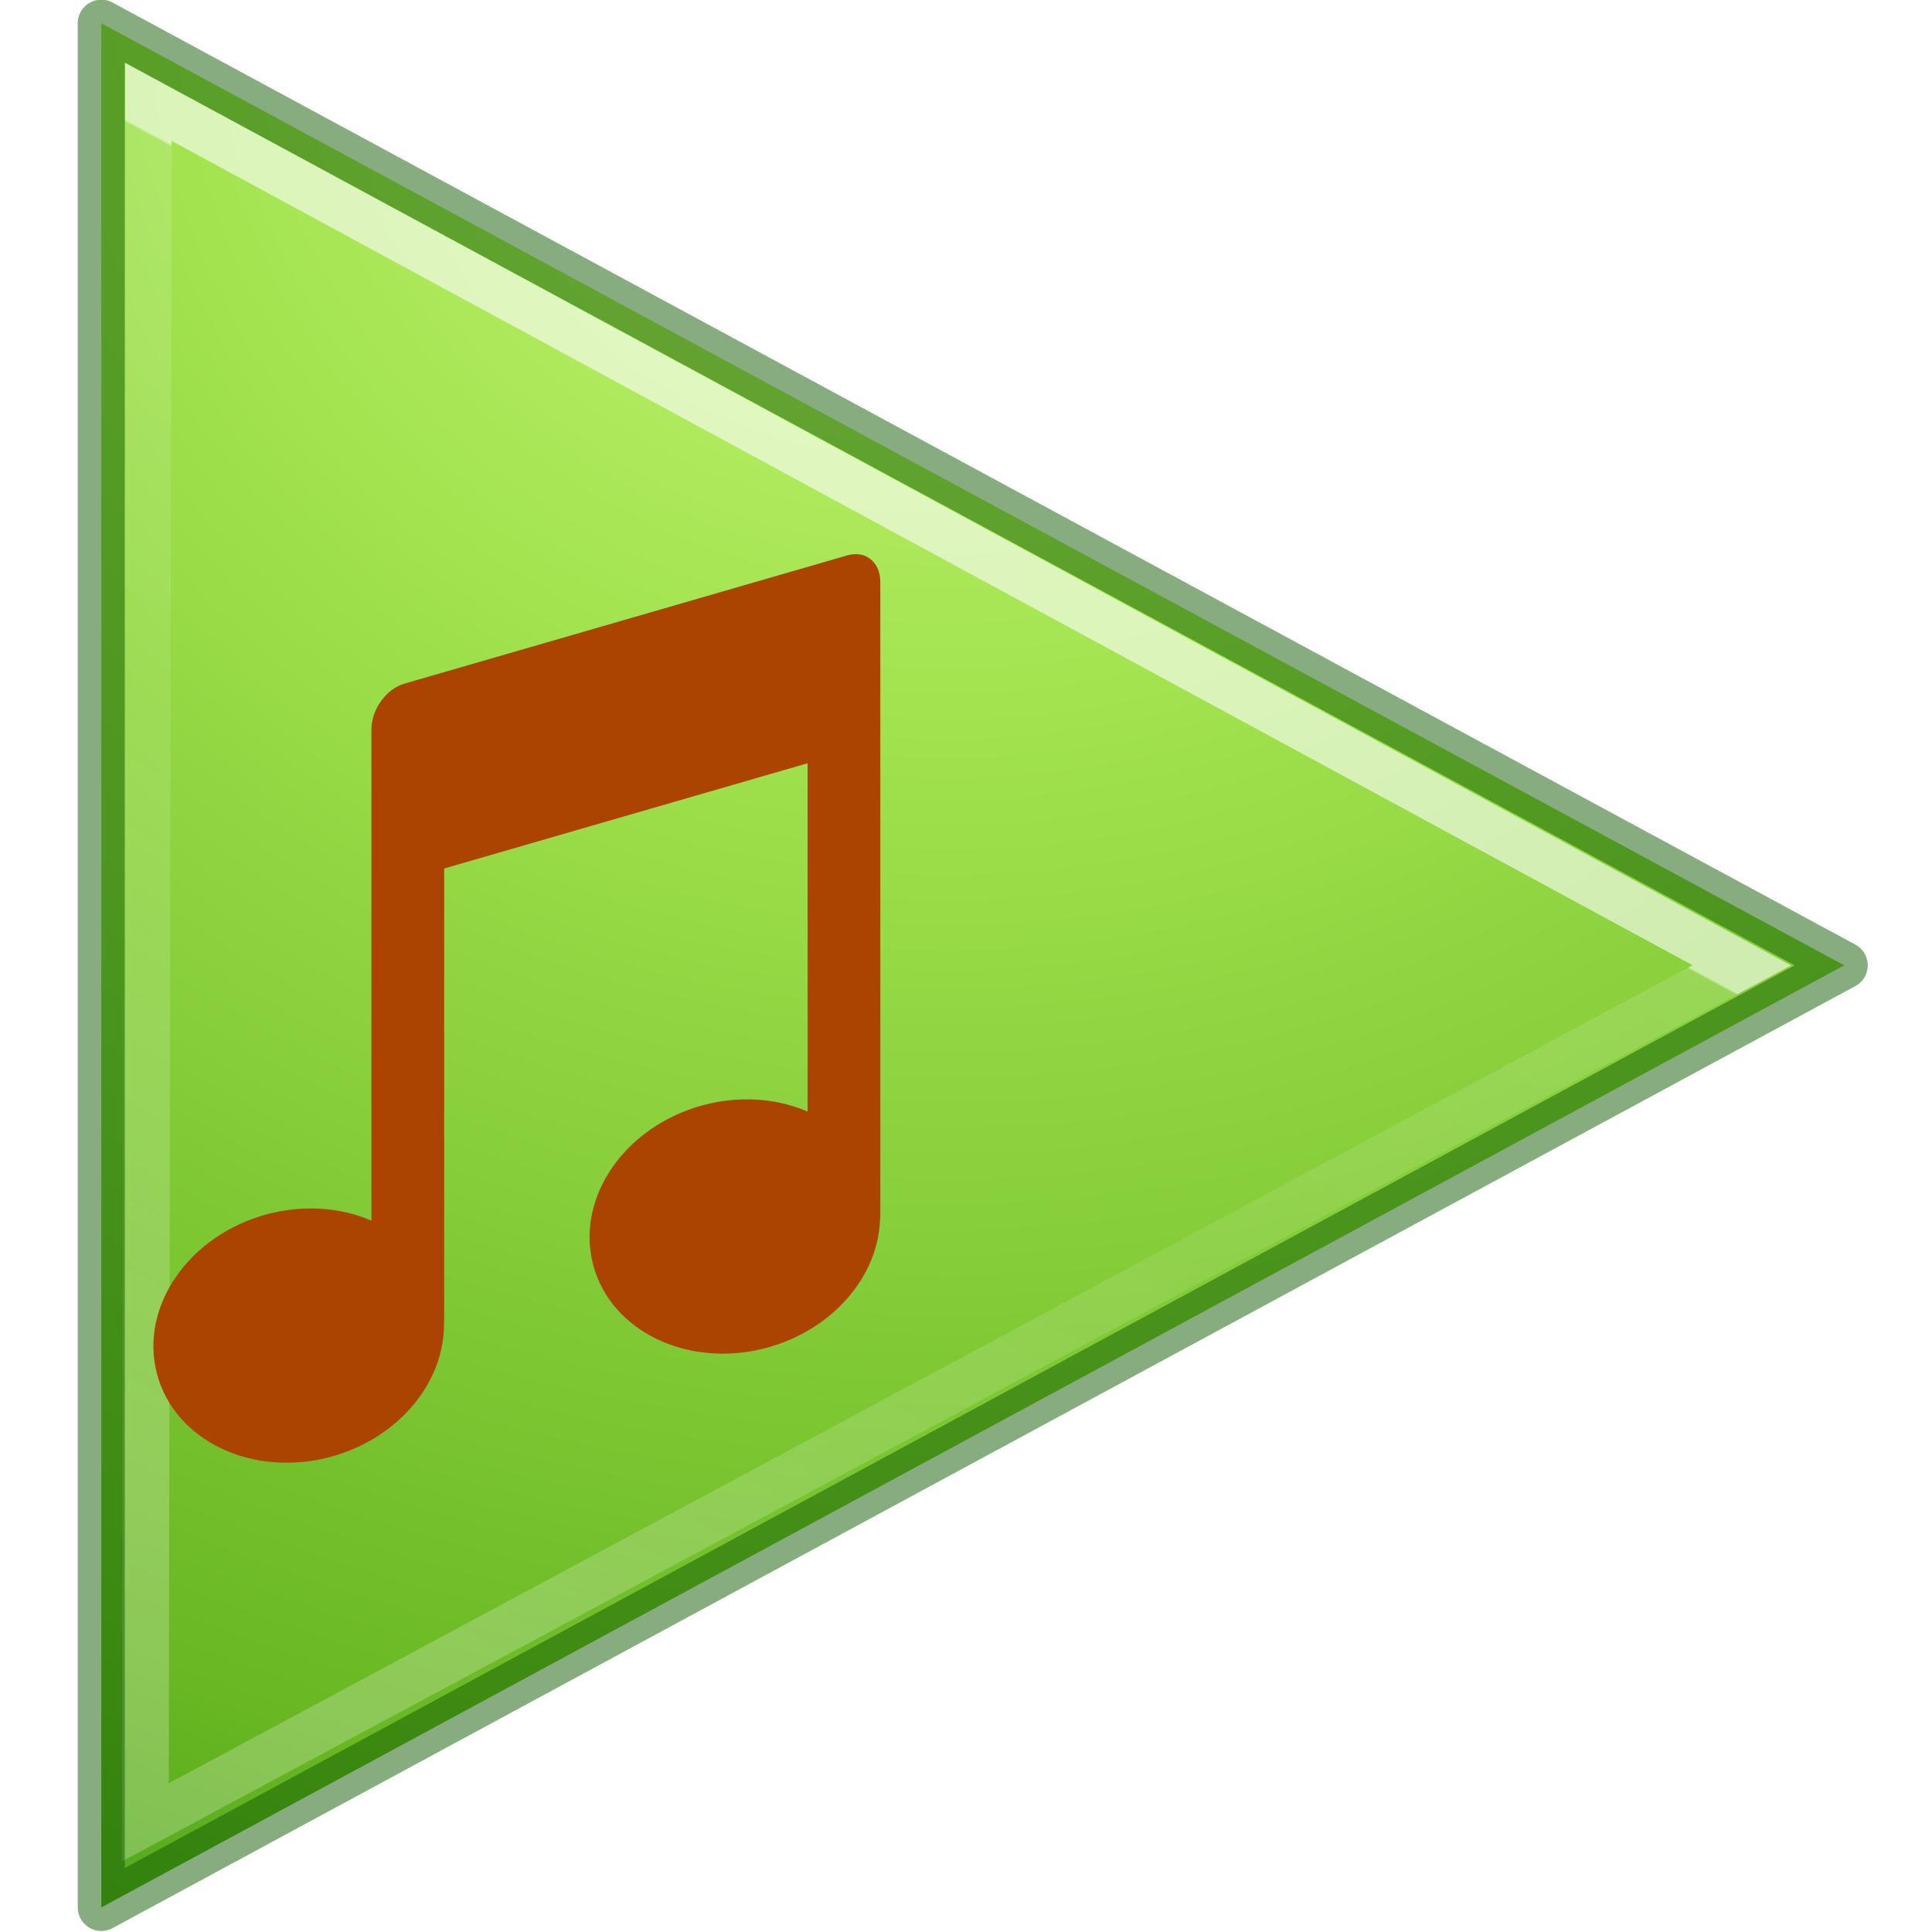
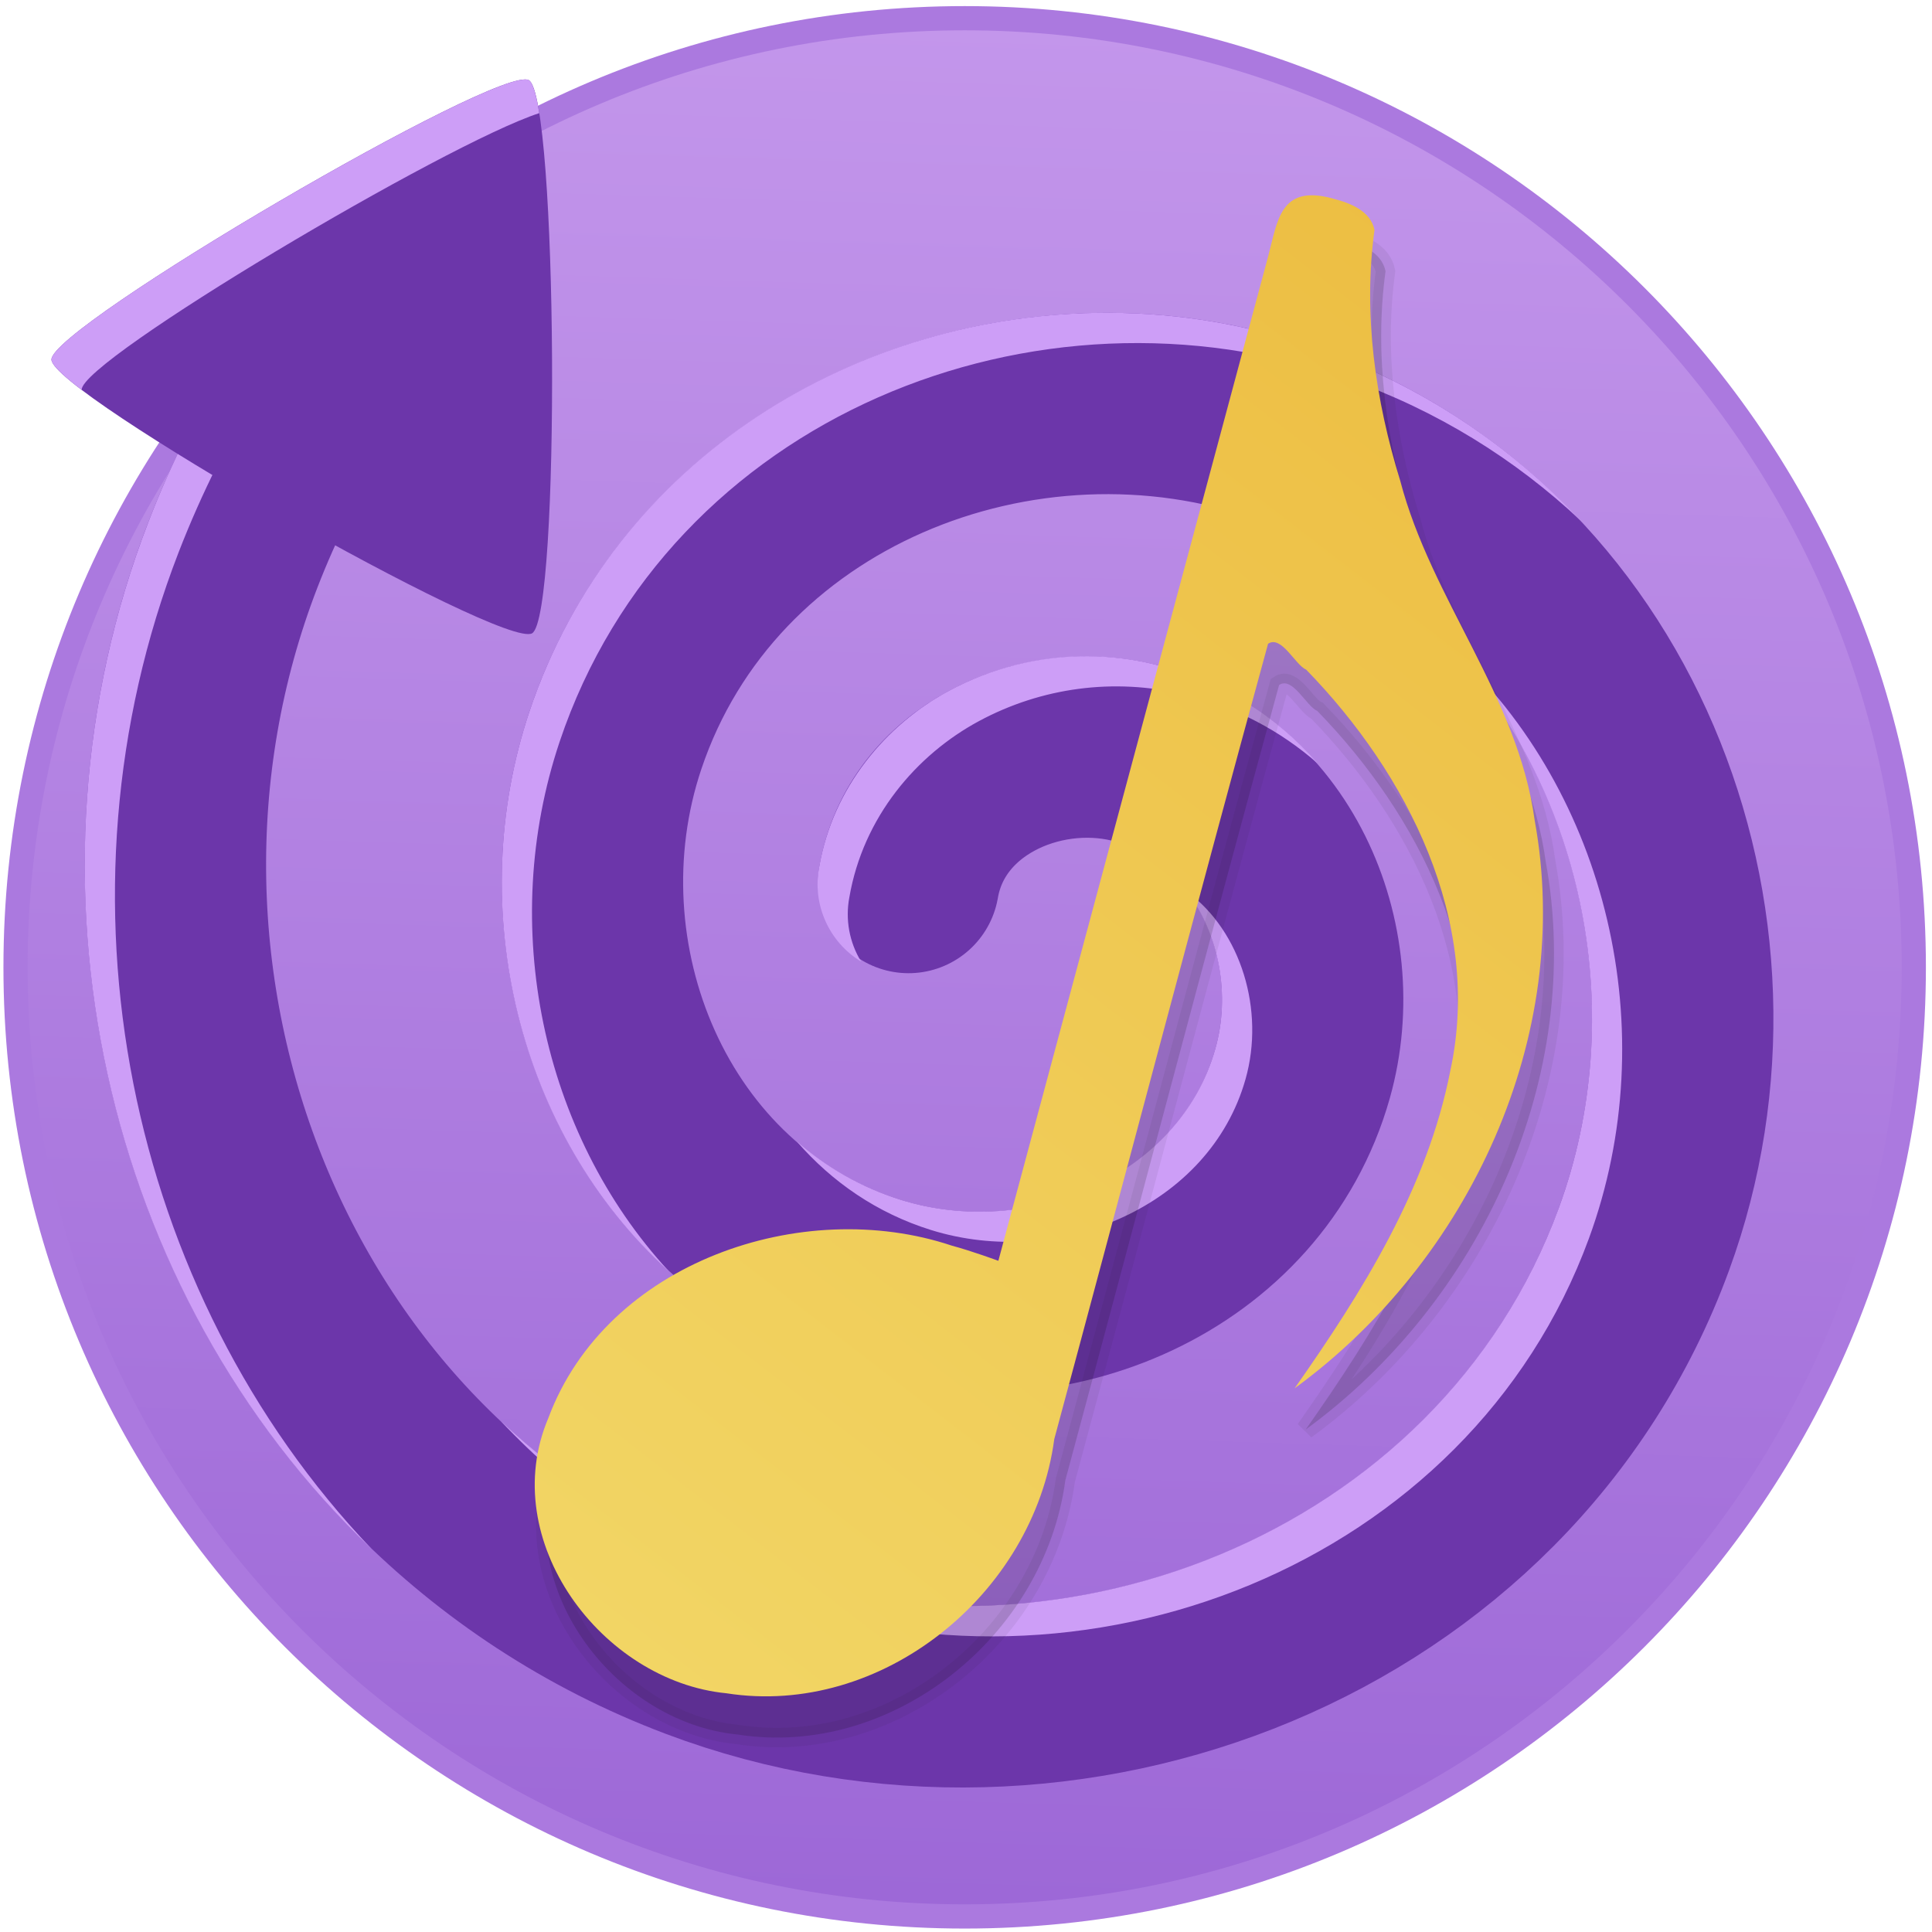
<svg xmlns="http://www.w3.org/2000/svg" xmlns:xlink="http://www.w3.org/1999/xlink" version="1.1" width="32" height="32" id="svg3326">
  <defs id="defs3328">
+     <linearGradient id="linearGradient28086">
+       <stop id="stop28082" offset="0" style="stop-color:#ecba3d;stop-opacity:1" />
+       <stop id="stop28084" offset="1" style="stop-color:#f2d666;stop-opacity:1" />
+     </linearGradient>
+     <marker orient="auto" refY="0" refX="0" id="TriangleOutS" style="overflow:visible">
+       <path id="path1114" d="M 5.77,0 -2.88,5 V -5 Z" style="fill:#000000;fill-opacity:1;fill-rule:evenodd;stroke:#000000;stroke-width:1pt;stroke-opacity:1" transform="scale(0.2)" />
+     </marker>
+     <marker orient="auto" refY="0" refX="0" id="DotM" style="overflow:visible">
+       <path id="path1030" d="m -2.5,-1 c 0,2.76 -2.24,5 -5,5 -2.76,0 -5,-2.24 -5,-5 0,-2.76 2.24,-5 5,-5 2.76,0 5,2.24 5,5 z" style="fill:#000000;fill-opacity:1;fill-rule:evenodd;stroke:#000000;stroke-width:1pt;stroke-opacity:1" transform="matrix(0.4,0,0,0.4,2.96,0.4)" />
+     </marker>
+     <marker orient="auto" refY="0" refX="0" id="DiamondL" style="overflow:visible">
+       <path id="path1045" d="M 0,-7.071 -7.071,0 0,7.071 7.071,0 Z" style="fill:#000000;fill-opacity:1;fill-rule:evenodd;stroke:#000000;stroke-width:1pt;stroke-opacity:1" transform="scale(0.8)" />
+     </marker>
+     <marker style="overflow:visible" id="marker24093" refX="0" refY="0" orient="auto">
+       <path transform="scale(-0.2)" style="fill:#85caf2;fill-opacity:1;fill-rule:evenodd;stroke:#85caf2;stroke-width:1pt;stroke-opacity:1" d="M 5.77,0 -2.88,5 V -5 Z" id="path24091" />
+     </marker>
+     <marker orient="auto" refY="0" refX="0" id="marker22425" style="overflow:visible">
+       <path id="path22423" d="M 5.77,0 -2.88,5 V -5 Z" style="fill:#01090d;fill-opacity:1;fill-rule:evenodd;stroke:#01090d;stroke-width:1pt;stroke-opacity:1" transform="scale(-0.2)" />
+     </marker>
+     <marker style="overflow:visible" id="marker9795" refX="0" refY="0" orient="auto">
+       <path transform="scale(-0.2)" style="fill:#85caf2;fill-opacity:1;fill-rule:evenodd;stroke:#85caf2;stroke-width:1pt;stroke-opacity:1" d="M 5.77,0 -2.88,5 V -5 Z" id="path9793" />
+     </marker>
+     <marker style="overflow:visible" id="marker4975" refX="0" refY="0" orient="auto">
+       <path transform="scale(-0.2)" style="fill:#85caf2;fill-opacity:1;fill-rule:evenodd;stroke:#85caf2;stroke-width:1pt;stroke-opacity:1" d="M 5.77,0 -2.88,5 V -5 Z" id="path4973" />
+     </marker>
+     <marker style="overflow:visible" id="marker4471" refX="0" refY="0" orient="auto">
+       <path transform="scale(-0.2)" style="fill:#341654;fill-opacity:1;fill-rule:evenodd;stroke:#341654;stroke-width:1pt;stroke-opacity:1" d="M 5.77,0 -2.88,5 V -5 Z" id="path4469" />
+     </marker>
+     <marker style="overflow:visible" id="marker4135" refX="0" refY="0" orient="auto">
+       <path transform="scale(-0.2)" style="fill:#85caf2;fill-opacity:1;fill-rule:evenodd;stroke:#85caf2;stroke-width:1pt;stroke-opacity:1" d="M 5.77,0 -2.88,5 V -5 Z" id="path4133" />
+     </marker>
+     <marker orient="auto" refY="0" refX="0" id="marker3467" style="overflow:visible">
+       <path id="path3465" d="M 5.77,0 -2.88,5 V -5 Z" style="fill:#341654;fill-opacity:1;fill-rule:evenodd;stroke:#341654;stroke-width:1pt;stroke-opacity:1" transform="scale(-0.2)" />
+     </marker>
+     <linearGradient id="linearGradient36194">
+       <stop id="stop36186" style="stop-color:#e2e2e2;stop-opacity:0.733" offset="0" />
+       <stop id="stop36188" style="stop-color:#dadada;stop-opacity:0.149" offset=".063" />
+       <stop id="stop36190" style="stop-color:#d9d9d9;stop-opacity:0.224" offset=".951" />
+       <stop id="stop36192" style="stop-color:#c1c1c1;stop-opacity:0.474" offset="1" />
+     </linearGradient>
+     <linearGradient id="linearGradient31686">
+       <stop id="stop31682" offset="0" style="stop-color:#c6f27b;stop-opacity:1" />
+       <stop id="stop31684" offset="1" style="stop-color:#8ec947;stop-opacity:1" />
+     </linearGradient>
+     <marker orient="auto" refY="0" refX="0" id="marker1293" style="overflow:visible">
+       <path id="path1169" d="M 5.77,0 -2.88,5 V -5 Z" style="fill:none;fill-opacity:0.439;fill-rule:evenodd;stroke:#9f9f9f;stroke-width:1pt;stroke-opacity:1" transform="scale(-0.2)" />
+     </marker>
+     <linearGradient id="linearGradient1011">
+       <stop offset="0" style="stop-color:#e2e2e2;stop-opacity:0.733" id="stop1003" />
+       <stop offset=".063" style="stop-color:#ffffff;stop-opacity:0.235" id="stop1005" />
+       <stop offset=".951" style="stop-color:#ffffff;stop-opacity:0.157" id="stop1007" />
+       <stop offset="1" style="stop-color:#c1c1c1;stop-opacity:0.393" id="stop1009" />
+     </linearGradient>
+     <linearGradient id="linearGradient966-6">
+       <stop style="stop-color:#c6f27b;stop-opacity:1" offset="0" id="stop962" />
+       <stop style="stop-color:#93d049;stop-opacity:1" offset="1" id="stop964" />
+     </linearGradient>
+     <marker style="overflow:visible" id="marker3551" refX="0" refY="0" orient="auto">
+       <path transform="matrix(0.3,0,0,0.3,-0.69,0)" d="M 8.719,4.034 -2.207,0.016 8.719,-4.002 c -1.745,2.372 -1.735,5.617 -6e-7,8.035 z" style="fill:#93d049;fill-opacity:1;fill-rule:evenodd;stroke:none;stroke-width:0.625;stroke-linejoin:round;stroke-opacity:1" id="path3549" />
+     </marker>
+     <marker orient="auto-start-reverse" refY="3" refX="5" id="ExperimentalArrow">
+       <path id="path1341" d="M 10,3 0,6 V 0 Z" style="fill:context-stroke;stroke:#93d049;stroke-opacity:1" />
+     </marker>
+     <marker orient="auto" refY="0" refX="0" id="TriangleInM" style="overflow:visible">
+       <path id="path1224" d="M 5.77,0 -2.88,5 V -5 Z" style="fill:#85caf2;fill-opacity:1;fill-rule:evenodd;stroke:#85caf2;stroke-width:1pt;stroke-opacity:1" transform="scale(-0.4)" />
+     </marker>
+     <marker orient="auto" refY="0" refX="0" id="TriangleInS" style="overflow:visible">
+       <path id="path1227" d="M 5.77,0 -2.88,5 V -5 Z" style="fill:#000000;fill-opacity:1;fill-rule:evenodd;stroke:#000000;stroke-width:1pt;stroke-opacity:1" transform="scale(-0.2)" />
+     </marker>
+     <marker orient="auto" refY="0" refX="0" id="Arrow1Sstart" style="overflow:visible">
+       <path id="path1100" d="M 0,0 5,-5 -12.5,0 5,5 Z" style="fill:#93d049;fill-opacity:1;fill-rule:evenodd;stroke:#93d049;stroke-width:1pt;stroke-opacity:1" transform="matrix(0.2,0,0,0.2,1.2,0)" />
+     </marker>
+     <marker style="overflow:visible" id="marker3234" refX="0" refY="0" orient="auto">
+       <path transform="scale(-0.4)" style="fill:#93d049;fill-opacity:1;fill-rule:evenodd;stroke:#93d049;stroke-width:1pt;stroke-opacity:1" d="M 5.77,0 -2.88,5 V -5 Z" id="path3232" />
+     </marker>
+     <linearGradient id="linearGradient2920">
+       <stop style="stop-color:#c396eb;stop-opacity:1;" offset="0" id="stop2916" />
+       <stop style="stop-color:#9d68d7;stop-opacity:1" offset="1" id="stop2918" />
+     </linearGradient>
+     <marker orient="auto" refY="0" refX="0" id="marker1974" style="overflow:visible">
+       <path id="path1972" d="M 5.77,0 -2.88,5 V -5 Z" style="fill:#93d049;fill-opacity:1;fill-rule:evenodd;stroke:#93d049;stroke-width:1pt;stroke-opacity:1" transform="scale(-0.4)" />
+     </marker>
+     <marker orient="auto" refY="0" refX="0" id="marker1562" style="overflow:visible">
+       <path id="path1560" d="M 5.77,0 -2.88,5 V -5 Z" style="fill:#93d049;fill-opacity:1;fill-rule:evenodd;stroke:#93d049;stroke-width:1pt;stroke-opacity:1" transform="scale(-0.4)" />
+     </marker>
    <linearGradient id="linearGradient3242-7-3-8-0-4-58-06">
      <stop offset="0" style="stop-color:#cdf87e;stop-opacity:1" id="stop3244-5-8-5-6-4-3-8" />
      <stop offset="0.262" style="stop-color:#a2e34f;stop-opacity:1" id="stop3246-9-5-1-5-3-0-7" />
      <stop offset="0.661" style="stop-color:#68b723;stop-opacity:1" id="stop3248-7-2-0-7-5-35-9" />
      <stop offset="1" style="stop-color:#1d7e0d;stop-opacity:1" id="stop3250-8-2-8-5-6-40-4" />
    </linearGradient>
-     <linearGradient gradientTransform="matrix(1.16354,0,0,1.147112,-13.74617,-14.43885)" gradientUnits="userSpaceOnUse" xlink:href="#linearGradient4275" id="linearGradient3038" y2="35.86" x2="17.064" y1="20.775" x1="25.354" />
+     <linearGradient gradientTransform="matrix(9.309598,0,0,9.178155,-110.4678,-115.4432)" gradientUnits="userSpaceOnUse" xlink:href="#linearGradient4275" id="linearGradient3038" y2="35.86" x2="17.064" y1="20.775" x1="25.354" />
    <linearGradient id="linearGradient4275">
      <stop id="stop4277" style="stop-color:#ffffff;stop-opacity:1" offset="0" />
      <stop id="stop4279" style="stop-color:#ffffff;stop-opacity:0.235" offset="0.002" />
      <stop id="stop4281" style="stop-color:#ffffff;stop-opacity:0.157" offset="0.392" />
      <stop id="stop4283" style="stop-color:#ffffff;stop-opacity:0.392" offset="1" />
    </linearGradient>
-     <radialGradient gradientTransform="matrix(0,1.489253,-1.616138,0,93.57976,-97.24831)" gradientUnits="userSpaceOnUse" xlink:href="#linearGradient3242-7-3-8-0-4-58-06" id="radialGradient3900-3" fy="48.19" fx="65.08" r="31" cy="48.19" cx="65.08" />
+     <radialGradient gradientTransform="matrix(0,11.91566,-12.93088,0,748.2575,-778.01)" gradientUnits="userSpaceOnUse" xlink:href="#linearGradient3242-7-3-8-0-4-58-06" id="radialGradient3900-3" fy="48.19" fx="65.08" r="31" cy="48.19" cx="65.08" />
    <linearGradient y2="609.505" x2="302.857" y1="366.648" x1="302.857" gradientTransform="matrix(0.05498057,0,0,0.01200487,-79.64357,21.93261)" gradientUnits="userSpaceOnUse" id="linearGradient3118" xlink:href="#linearGradient5048" />
    <linearGradient id="linearGradient5048">
      <stop offset="0" style="stop-color:#000000;stop-opacity:0" id="stop5050" />
      <stop offset="0.5" style="stop-color:#000000;stop-opacity:1" id="stop5056" />
      <stop offset="1" style="stop-color:#000000;stop-opacity:0" id="stop5052" />
    </linearGradient>
    <radialGradient r="117.143" fy="486.648" fx="605.714" cy="486.648" cx="605.714" gradientTransform="matrix(-0.01881546,0,0,0.01200487,-61.70656,21.93263)" gradientUnits="userSpaceOnUse" id="radialGradient3115" xlink:href="#linearGradient5060" />
    <linearGradient id="linearGradient5060">
      <stop offset="0" style="stop-color:#000000;stop-opacity:1" id="stop5062" />
      <stop offset="1" style="stop-color:#000000;stop-opacity:0" id="stop5064" />
    </linearGradient>
    <radialGradient r="117.143" fy="486.648" fx="605.714" cy="486.648" cx="605.714" gradientTransform="matrix(0.01881548,0,0,0.01200487,-57.83748,21.93263)" gradientUnits="userSpaceOnUse" id="radialGradient3112" xlink:href="#linearGradient5060" />
    <linearGradient y2="47.013" x2="25.132" y1="0.985" x1="25.132" gradientTransform="matrix(0.793311,0,0,0.7630078,-78.80495,-9.42425)" gradientUnits="userSpaceOnUse" id="linearGradient3109" xlink:href="#linearGradient3600" />
    <linearGradient id="linearGradient3600">
      <stop offset="0" style="stop-color:#f4f4f4;stop-opacity:1" id="stop3602" />
      <stop offset="1" style="stop-color:#dbdbdb;stop-opacity:1" id="stop3604" />
    </linearGradient>
    <linearGradient y2="42.111" x2="24" y1="5.94" x1="24" gradientTransform="matrix(0.7283595,0,0,0.927003,-77.24611,-12.1896)" gradientUnits="userSpaceOnUse" id="linearGradient3106" xlink:href="#linearGradient3403" />
    <linearGradient id="linearGradient3403">
      <stop id="stop3405" style="stop-color:#ffffff;stop-opacity:1" offset="0" />
      <stop id="stop3407" style="stop-color:#ffffff;stop-opacity:0.235" offset="0" />
      <stop id="stop3409" style="stop-color:#ffffff;stop-opacity:0.157" offset="1" />
      <stop id="stop3411" style="stop-color:#ffffff;stop-opacity:0.392" offset="1" />
    </linearGradient>
    <linearGradient y2="2.906" x2="-51.786" y1="50.786" x1="-51.786" gradientTransform="matrix(0.6594387,0,0,0.7306668,-30.84788,-10.7475)" gradientUnits="userSpaceOnUse" id="linearGradient3170" xlink:href="#linearGradient3104-6" />
    <linearGradient id="linearGradient3104-6">
      <stop id="stop3106-3" style="stop-color:#000000;stop-opacity:0.318" offset="0" />
      <stop id="stop3108-9" style="stop-color:#000000;stop-opacity:0.24" offset="1" />
    </linearGradient>
    <linearGradient y2="75.924" x2="23.505" y1="21.422" x1="38.172" gradientTransform="matrix(0.5732751,-0.1554239,0.1542805,0.5825869,-12.73835,1.878769)" gradientUnits="userSpaceOnUse" id="linearGradient4321" xlink:href="#linearGradient4417" />
    <linearGradient id="linearGradient4417">
      <stop style="stop-color:#ffa154;stop-opacity:1" offset="0" id="stop4419" />
      <stop style="stop-color:#cc3b02;stop-opacity:1" offset="1" id="stop4421" />
    </linearGradient>
+     <linearGradient id="linearGradient4170">
+       <stop id="stop869" offset="0" style="stop-color:#93d049;stop-opacity:1" />
+       <stop id="stop871" offset="1" style="stop-color:#378a04;stop-opacity:1" />
+     </linearGradient>
+     <linearGradient xlink:href="#linearGradient3924-2-2-5-8" gradientUnits="userSpaceOnUse" gradientTransform="matrix(5.955903,0,0,5.971914,-14.94191,-14.98377)" y2="43" y1="5" x2="24" x1="24" id="linearGradient3180" />
+     <linearGradient id="linearGradient3924-2-2-5-8">
+       <stop id="stop875" style="stop-color:#ffffff;stop-opacity:1" offset="0" />
+       <stop id="stop877" style="stop-color:#ffffff;stop-opacity:0.235" offset=".063" />
+       <stop id="stop879" style="stop-color:#ffffff;stop-opacity:0.157" offset=".951" />
+       <stop id="stop881" style="stop-color:#ffffff;stop-opacity:0.392" offset="1" />
+     </linearGradient>
+     <radialGradient xlink:href="#linearGradient3688-166-749-4-0-3-8" gradientUnits="userSpaceOnUse" gradientTransform="matrix(2.003784,0,0,1.4,27.98813,-17.4)" fy="43.5" fx="4.993" r="2.5" cy="43.5" cx="4.993" id="radialGradient3337-2-2" />
+     <linearGradient id="linearGradient3688-166-749-4-0-3-8">
+       <stop id="stop885" style="stop-color:#181818;stop-opacity:1" offset="0" />
+       <stop id="stop887" style="stop-color:#181818;stop-opacity:0" offset="1" />
+     </linearGradient>
+     <radialGradient xlink:href="#linearGradient3688-166-749-4-0-3-8" gradientUnits="userSpaceOnUse" gradientTransform="matrix(2.003784,0,0,1.4,-20.01187,-104.4)" fy="43.5" fx="4.993" r="2.5" cy="43.5" cx="4.993" id="radialGradient3339-1-4" />
+     <linearGradient id="linearGradient3702-501-757-8-4-1-1">
+       <stop id="stop896" style="stop-color:#181818;stop-opacity:0" offset="0" />
+       <stop id="stop898" style="stop-color:#181818;stop-opacity:1" offset=".5" />
+       <stop id="stop900" style="stop-color:#181818;stop-opacity:0" offset="1" />
+     </linearGradient>
+     <linearGradient xlink:href="#linearGradient3702-501-757-8-4-1-1" gradientUnits="userSpaceOnUse" y2="39.999" y1="47.028" x2="25.058" x1="25.058" id="linearGradient4159" />
+     <linearGradient xlink:href="#linearGradient4170" gradientUnits="userSpaceOnUse" y2="59" y1="5" x2="32" x1="32" id="linearGradient4166" gradientTransform="matrix(4.157895,0,0,4.157895,-5.052852,-4.710531)" />
+     <radialGradient xlink:href="#linearGradient3688-166-749-4-0-3-8" gradientUnits="userSpaceOnUse" gradientTransform="matrix(2.003784,0,0,1.4,27.98813,-17.4)" fy="43.5" fx="4.993" r="2.5" cy="43.5" cx="4.993" id="radialGradient3337-2-2-5" />
+     <radialGradient xlink:href="#linearGradient3688-166-749-4-0-3-8" gradientUnits="userSpaceOnUse" gradientTransform="matrix(2.003784,0,0,1.4,-20.01187,-104.4)" fy="43.5" fx="4.993" r="2.5" cy="43.5" cx="4.993" id="radialGradient3339-1-4-9" />
+     <linearGradient xlink:href="#linearGradient2920" id="linearGradient2950" gradientUnits="userSpaceOnUse" x1="61.558" y1="194.856" x2="176.621" y2="55.669" />
+     <mask maskUnits="userSpaceOnUse" id="mask2946">
+       <path style="color:#000000;clip-rule:nonzero;display:inline;overflow:visible;visibility:visible;opacity:1;isolation:auto;mix-blend-mode:normal;color-interpolation:sRGB;color-interpolation-filters:linearRGB;solid-color:#000000;solid-opacity:1;fill:url(#linearGradient2950);fill-opacity:1;fill-rule:nonzero;stroke:none;stroke-width:5.792;stroke-linecap:butt;stroke-linejoin:miter;stroke-miterlimit:4;stroke-dasharray:none;stroke-dashoffset:0;stroke-opacity:1;marker:none;color-rendering:auto;image-rendering:auto;shape-rendering:auto;text-rendering:auto;enable-background:accumulate" d="m 170.807,54.608 c -0.63,-0.11 -1.318,-0.062 -2.048,0.147 L 98.19,75.186 c -2.917,0.845 -5.26,4.111 -5.26,7.319 v 78.262 c -5.045,-2.18 -11.007,-2.539 -16.698,-1.007 -12.481,3.384 -20.307,14.78 -17.478,25.454 2.831,10.665 15.231,16.569 27.705,13.191 10.277,-2.799 17.678,-11.176 18.01,-20.386 l 0.045,-1.584 v -71.791 l 57.922,-16.766 v 55.512 c -5.045,-2.18 -11.007,-2.539 -16.698,-1.007 -12.481,3.384 -20.307,14.78 -17.478,25.454 2.831,10.665 15.231,16.569 27.705,13.191 10.277,-2.799 17.678,-11.176 18.01,-20.386 l 0.045,-0.611 V 59.02 c 0,-2.407 -1.322,-4.083 -3.213,-4.412 z" id="path2948" />
+     </mask>
+     <linearGradient xlink:href="#linearGradient2920" id="linearGradient947" gradientUnits="userSpaceOnUse" gradientTransform="matrix(0.8843085,0,0,0.8843085,266.5639,17.63047)" x1="61.558" y1="194.856" x2="176.621" y2="55.669" />
+     <linearGradient xlink:href="#linearGradient966-6" id="linearGradient1021" gradientUnits="userSpaceOnUse" x1="128.265" y1="22.77" x2="133.458" y2="228.819" />
+     <mask maskUnits="userSpaceOnUse" id="mask1017">
+       <circle r="103.019" cy="127.095" cx="128" id="circle1019" style="opacity:1;fill:url(#linearGradient1021);fill-opacity:1;fill-rule:evenodd;stroke:none;stroke-width:0;stroke-linecap:round;stroke-linejoin:round;stroke-miterlimit:4;stroke-dasharray:none;stroke-dashoffset:0;stroke-opacity:0.522;paint-order:markers fill stroke" />
+     </mask>
+     <linearGradient xlink:href="#linearGradient2920" id="linearGradient1795" gradientUnits="userSpaceOnUse" gradientTransform="matrix(0.1506475,0,0,0.1506475,-3.304747,220.8754)" x1="129.086" y1="23.176" x2="122.622" y2="229.876" />
+     <linearGradient xlink:href="#linearGradient36194" id="linearGradient1797" gradientUnits="userSpaceOnUse" x1="130.705" y1="25.857" x2="128.954" y2="229.079" />
+     <linearGradient xlink:href="#linearGradient31686" id="linearGradient1799" gradientUnits="userSpaceOnUse" gradientTransform="matrix(0.9187645,0,0,0.9187645,14.97629,11.25205)" x1="173.65" y1="57.028" x2="68.535" y2="197.263" />
+     <radialGradient xlink:href="#linearGradient3688-166-749-4-0-3-8" id="radialGradient3946" gradientUnits="userSpaceOnUse" gradientTransform="matrix(1.974098,0,0,1.4,26.45127,-17.40253)" cx="4.993" cy="43.5" fx="4.993" fy="43.5" r="2.5" />
+     <radialGradient xlink:href="#linearGradient3688-166-749-4-0-3-8" id="radialGradient3948" gradientUnits="userSpaceOnUse" gradientTransform="matrix(1.974098,0,0,1.4,-21.54873,-104.3975)" cx="4.993" cy="43.5" fx="4.993" fy="43.5" r="2.5" />
+     <linearGradient xlink:href="#linearGradient3702-501-757-8-4-1-1" id="linearGradient3950" gradientUnits="userSpaceOnUse" x1="25.058" y1="47.028" x2="25.058" y2="39.999" gradientTransform="matrix(0.8796297,0,0,1,2.888892,-0.00253193)" />
+     <radialGradient xlink:href="#linearGradient5060" id="radialGradient3976" gradientUnits="userSpaceOnUse" gradientTransform="matrix(1.414902,0,0,0.1697883,406.0032,133.7437)" cx="-4.029" cy="93.468" fx="-4.029" fy="93.468" r="35.338" />
+     <linearGradient xlink:href="#linearGradient3924" id="linearGradient3965" gradientUnits="userSpaceOnUse" gradientTransform="matrix(2.72973,0,0,2.72973,321.7894,17.09874)" x1="24" y1="6.04" x2="24" y2="48.535" />
+     <linearGradient id="linearGradient3924">
+       <stop id="stop3926" style="stop-color:#ffffff;stop-opacity:1" offset="0" />
+       <stop id="stop3928" style="stop-color:#ffffff;stop-opacity:0.235" offset="0.063" />
+       <stop id="stop3930" style="stop-color:#ffffff;stop-opacity:0.157" offset="0.951" />
+       <stop id="stop3932" style="stop-color:#ffffff;stop-opacity:0.392" offset="1" />
+     </linearGradient>
+     <linearGradient xlink:href="#linearGradient899" id="linearGradient910" gradientUnits="userSpaceOnUse" gradientTransform="translate(198.8255,27.08522)" x1="201.477" y1="6.027" x2="201.477" y2="123.027" />
+     <linearGradient id="linearGradient899">
+       <stop offset="0" style="stop-color:#f282f1;stop-opacity:1" id="stop895" />
+       <stop offset="1" style="stop-color:#a56de2;stop-opacity:1" id="stop897" />
+     </linearGradient>
+     <linearGradient gradientTransform="translate(329.3029,31.61223)" xlink:href="#linearGradient902" id="linearGradient904" x1="32" y1="1" x2="32" y2="119" gradientUnits="userSpaceOnUse" />
+     <linearGradient id="linearGradient902">
+       <stop style="stop-color:#770087;stop-opacity:1;" offset="0" id="stop898-6" />
+       <stop style="stop-color:#452981;stop-opacity:1" offset="1" id="stop900-4" />
+     </linearGradient>
+     <linearGradient x1="183.867" y1="33.44" x2="158.697" y2="41.644" id="linearGradient5228-5" xlink:href="#linearGradient966-6" gradientUnits="userSpaceOnUse" gradientTransform="matrix(4.526353,-1.212833,1.220391,4.554562,-640.6238,175.2583)" />
+     <linearGradient id="linearGradient5803">
+       <stop id="stop5805" style="stop-color:#ffffff;stop-opacity:1" offset="0" />
+       <stop id="stop5807" style="stop-color:#fafafa;stop-opacity:1" offset="1" />
+     </linearGradient>
+     <linearGradient xlink:href="#linearGradient28086" id="linearGradient28076" x1="164.481" y1="-13.057" x2="129.301" y2="247" gradientUnits="userSpaceOnUse" gradientTransform="matrix(0.108351,0.06255647,-0.06255647,0.108351,11.37522,217.8611)" />
  </defs>
-   <path style="color:#000000;clip-rule:nonzero;display:inline;overflow:visible;visibility:visible;opacity:1;isolation:auto;mix-blend-mode:normal;color-interpolation:sRGB;color-interpolation-filters:linearRGB;solid-color:#000000;solid-opacity:1;fill:url(#radialGradient3900-3);fill-opacity:1;fill-rule:nonzero;stroke:none;stroke-width:0.769;stroke-linecap:butt;stroke-linejoin:miter;stroke-miterlimit:4;stroke-dasharray:none;stroke-dashoffset:0;stroke-opacity:1;marker:none;color-rendering:auto;image-rendering:auto;shape-rendering:auto;text-rendering:auto;enable-background:accumulate" id="path3375" d="M 1.678,31.593 V 0.385 L 30.546,15.989 Z" />
-   <path style="color:#000000;clip-rule:nonzero;display:inline;overflow:visible;visibility:visible;opacity:0.6;isolation:auto;mix-blend-mode:normal;color-interpolation:sRGB;color-interpolation-filters:linearRGB;solid-color:#000000;solid-opacity:1;fill:none;fill-opacity:1;fill-rule:nonzero;stroke:url(#linearGradient3038);stroke-width:0.774;stroke-linecap:butt;stroke-linejoin:miter;stroke-miterlimit:4;stroke-dasharray:none;stroke-dashoffset:0;stroke-opacity:1;marker:none;color-rendering:auto;image-rendering:auto;shape-rendering:auto;text-rendering:auto;enable-background:accumulate" id="path2294" d="M 2.407,30.184 2.456,1.684 28.85,15.989 Z" />
-   <path style="color:#000000;clip-rule:nonzero;display:inline;overflow:visible;visibility:visible;opacity:0.5;isolation:auto;mix-blend-mode:normal;color-interpolation:sRGB;color-interpolation-filters:linearRGB;solid-color:#000000;solid-opacity:1;fill:none;fill-opacity:1;fill-rule:nonzero;stroke:#0f5a00;stroke-width:0.78;stroke-linecap:round;stroke-linejoin:round;stroke-miterlimit:4;stroke-dasharray:none;stroke-dashoffset:0;stroke-opacity:1;marker:none;color-rendering:auto;image-rendering:auto;shape-rendering:auto;text-rendering:auto;enable-background:accumulate" id="path3375-9" d="M 1.678,31.593 V 0.385 L 30.546,15.989 Z" />
-   <path id="path4201" d="m 14.246,9.184 c -0.066,-0.011 -0.137,-0.007 -0.213,0.015 L 6.699,11.323 c -0.303,0.088 -0.547,0.427 -0.547,0.761 v 8.134 c -0.524,-0.227 -1.144,-0.264 -1.735,-0.105 -1.297,0.352 -2.11,1.536 -1.816,2.645 0.294,1.108 1.583,1.722 2.879,1.371 1.068,-0.291 1.837,-1.161 1.872,-2.119 l 0.005,-0.165 V 14.385 L 13.376,12.642 v 5.769 c -0.524,-0.227 -1.144,-0.264 -1.735,-0.105 -1.297,0.352 -2.11,1.536 -1.816,2.645 0.294,1.108 1.583,1.722 2.879,1.371 1.068,-0.291 1.837,-1.161 1.872,-2.119 l 0.005,-0.063 V 9.643 c 0,-0.25 -0.137,-0.424 -0.334,-0.459 z" style="color:#000000;clip-rule:nonzero;display:inline;overflow:visible;visibility:visible;opacity:1;isolation:auto;mix-blend-mode:normal;color-interpolation:sRGB;color-interpolation-filters:linearRGB;solid-color:#000000;solid-opacity:1;fill:#aa4400;fill-opacity:1;fill-rule:nonzero;stroke:none;stroke-width:0.602;stroke-linecap:butt;stroke-linejoin:miter;stroke-miterlimit:4;stroke-dasharray:none;stroke-dashoffset:0;stroke-opacity:1;marker:none;color-rendering:auto;image-rendering:auto;shape-rendering:auto;text-rendering:auto;enable-background:accumulate" />
+   <g id="layer1" style="display:none" transform="translate(0,-224)">
+     <rect style="opacity:1;fill:#000000;fill-opacity:1;fill-rule:evenodd;stroke:none;stroke-width:0.25;stroke-linecap:round;stroke-linejoin:round;stroke-miterlimit:4;stroke-dasharray:none;stroke-opacity:1;paint-order:markers fill stroke" id="rect866" width="32" height="32" x="0" y="-256" transform="scale(1,-1)" />
+   </g>
+   <g id="layer2" style="display:none" transform="translate(0,-224)">
+     <g transform="matrix(6.565109,0,0,2.969925,-29.5626,111.4135)" style="opacity:0.6" id="g1015">
+       <rect width="5" height="7" x="38" y="40" style="fill:url(#radialGradient3337-2-2-5);fill-opacity:1;stroke:none" id="rect1009" />
+       <rect width="5" height="7" x="-10" y="-47" transform="scale(-1)" style="fill:url(#radialGradient3339-1-4-9);fill-opacity:1;stroke:none" id="rect1011" />
+       <rect width="28" height="7" x="10" y="40" style="fill:url(#linearGradient4159);fill-opacity:1;stroke:none" id="rect1013" />
+     </g>
+     <rect width="228.684" height="228.684" x="13.658" y="14" rx="12.474" ry="12.474" style="color:#000000;display:inline;overflow:visible;visibility:visible;opacity:1;fill:url(#linearGradient4166);fill-opacity:1;fill-rule:nonzero;stroke:none;stroke-width:4.158;marker:none;enable-background:accumulate" id="rect1017" />
+     <rect width="220.368" height="220.959" x="17.816" y="17.867" rx="8.316" ry="8.316" style="opacity:0.3;fill:none;stroke:url(#linearGradient3180);stroke-width:4.158;stroke-linecap:round;stroke-linejoin:round;stroke-miterlimit:4;stroke-dasharray:none;stroke-dashoffset:0;stroke-opacity:1" id="rect1021" />
+     <rect width="228.684" height="228.684" x="13.658" y="14" rx="12.474" ry="12.474" style="color:#000000;display:inline;overflow:visible;visibility:visible;opacity:0.7;fill:none;stroke:#000000;stroke-width:4.158;stroke-linecap:round;stroke-linejoin:round;stroke-miterlimit:4;stroke-dasharray:none;stroke-dashoffset:0;stroke-opacity:1;marker:none;enable-background:accumulate" id="rect1023" />
+   </g>
+   <g id="layer4" style="display:inline" transform="translate(0,-224)">
+     <circle r="15.52" cy="240.022" cx="15.978" id="circle1773" style="opacity:1;fill:none;fill-opacity:1;fill-rule:evenodd;stroke:#7e30ce;stroke-width:0.802;stroke-linecap:round;stroke-linejoin:round;stroke-miterlimit:4;stroke-dasharray:none;stroke-dashoffset:0;stroke-opacity:0.647;paint-order:markers fill stroke" />
+     <circle style="opacity:1;fill:url(#linearGradient1795);fill-opacity:1;fill-rule:evenodd;stroke:none;stroke-width:0;stroke-linecap:round;stroke-linejoin:round;stroke-miterlimit:4;stroke-dasharray:none;stroke-dashoffset:0;stroke-opacity:0.522;paint-order:markers fill stroke" id="circle1775" cx="15.978" cy="240.022" r="15.52" />
+     <circle r="103.019" cy="127.095" cx="128" id="circle1777" style="opacity:1;fill:none;fill-opacity:1;fill-rule:evenodd;stroke:url(#linearGradient1797);stroke-width:5.323;stroke-linecap:round;stroke-linejoin:round;stroke-miterlimit:4;stroke-dasharray:none;stroke-dashoffset:0;stroke-opacity:1;paint-order:markers fill stroke" mask="url(#mask1017)" transform="matrix(0.1506475,0,0,0.1506475,-3.304748,220.8755)" />
+   </g>
+   <g id="layer5" style="display:inline" transform="translate(0,-224)">
+     <g id="g28104" transform="translate(-300.7479)">
+       <path d="m 705.435,-38.016 c -7.042,10.998 -22.456,11.904 -32.547,4.754 -14.21,-10.07 -15.137,-30.564 -5.069,-43.863 13.382,-17.677 39.44,-18.605 56.199,-5.313 21.379,16.955 22.291,49.01 5.5,69.463 -20.77,25.3 -59.22,26.18 -83.583,5.638 -29.425,-24.811 -30.262,-70.026 -5.734,-98.502 29.065,-33.745 81.391,-34.525 114.174,-5.795 38.248,33.52 38.961,93.284 5.822,130.556 -38.166,42.926 -105.679,43.564 -147.616,5.821 -40.569,-36.511 -48.129,-98.303 -20.819,-144.898" id="path28090" style="fill:none;fill-rule:evenodd;stroke:#6c36aa;stroke-width:15;stroke-linecap:round;stroke-miterlimit:4;stroke-dasharray:none;stroke-opacity:1" />
+       <path id="path28092" d="m 699.731,-139.749 c -1.423,-0.009 -2.845,0.015 -4.266,0.072 -22.732,0.924 -44.981,10.404 -60.947,28.941 -26.296,30.53 -26.253,78.365 3.6,106.473 -26.82,-28.411 -25.982,-74.004 -0.6,-103.473 15.966,-18.537 38.215,-28.018 60.947,-28.941 22.732,-0.924 45.949,6.711 63.854,22.402 1.039,0.91 2.046,1.843 3.033,2.787 -1.908,-1.997 -3.915,-3.931 -6.035,-5.789 -16.785,-14.71 -38.239,-22.338 -59.586,-22.473 z m -107.797,11.998 a 7.501,7.501 0 0 0 -6.643,3.803 C 556.909,-75.523 563.858,-11.833 604.522,27.469 566.528,-12.015 560.621,-73.738 588.291,-120.949 a 7.501,7.501 0 0 1 10.105,-2.889 7.501,7.501 0 0 0 -6.463,-3.914 z m 162.746,26.814 c 29.687,31.342 28.761,82.428 -0.088,114.875 -35.272,39.672 -98.063,40.266 -136.994,5.229 -0.813,-0.732 -1.606,-1.479 -2.391,-2.232 1.723,1.799 3.517,3.546 5.391,5.232 38.931,35.037 101.722,34.443 136.994,-5.229 29.789,-33.505 29.807,-86.883 -2.912,-117.875 z m -56.223,1.908 c -13.811,-0.203 -27.542,5.389 -36.617,17.377 -11.699,15.454 -11.373,38.767 3.68,52.1 -12.038,-13.62 -11.544,-34.749 -0.68,-49.1 16.134,-21.312 46.979,-22.413 66.838,-6.664 1.064,0.844 2.069,1.731 3.047,2.635 -1.834,-1.996 -3.841,-3.886 -6.047,-5.635 -8.688,-6.89 -19.479,-10.555 -30.221,-10.713 z m 25.508,26.818 c 13.258,14.882 12.675,38.739 -0.244,54.475 -17.944,21.857 -51.642,22.632 -72.951,4.664 -0.685,-0.578 -1.342,-1.175 -1.992,-1.777 1.55,1.67 3.205,3.271 4.992,4.777 21.309,17.968 55.007,17.193 72.951,-4.664 13.826,-16.842 13.524,-42.987 -2.756,-57.475 z m -18.744,26.572 a 7.501,7.501 0 0 0 -6.102,3.578 c -4.463,6.97 -14.988,7.572 -21.895,2.678 -0.312,-0.221 -0.615,-0.452 -0.91,-0.688 1.105,1.374 2.402,2.621 3.91,3.689 6.907,4.895 17.432,4.29 21.895,-2.68 a 7.501,7.501 0 0 1 10.023,-2.584 7.501,7.501 0 0 0 -6.922,-3.994 z" style="color:#000000;font-style:normal;font-variant:normal;font-weight:normal;font-stretch:normal;font-size:medium;line-height:normal;font-family:sans-serif;font-variant-ligatures:normal;font-variant-position:normal;font-variant-caps:normal;font-variant-numeric:normal;font-variant-alternates:normal;font-feature-settings:normal;text-indent:0;text-align:start;text-decoration:none;text-decoration-line:none;text-decoration-style:solid;text-decoration-color:#000000;letter-spacing:normal;word-spacing:normal;text-transform:none;writing-mode:lr-tb;direction:ltr;text-orientation:mixed;dominant-baseline:auto;baseline-shift:baseline;text-anchor:start;white-space:normal;shape-padding:0;clip-rule:nonzero;display:inline;overflow:visible;visibility:visible;opacity:1;isolation:auto;mix-blend-mode:normal;color-interpolation:sRGB;color-interpolation-filters:linearRGB;solid-color:#000000;solid-opacity:1;vector-effect:none;fill:#9d68d7;fill-opacity:1;fill-rule:evenodd;stroke:none;stroke-width:15;stroke-linecap:round;stroke-linejoin:miter;stroke-miterlimit:4;stroke-dasharray:none;stroke-dashoffset:0;stroke-opacity:1;color-rendering:auto;image-rendering:auto;shape-rendering:auto;text-rendering:auto;enable-background:accumulate" />
+     </g>
+     <path d="m 148.097,116.129 c 5.057,9.139 -0.569,20.2 -9.411,24.377 -13.123,6.198 -28.255,-1.833 -33.641,-14.546 -7.416,-17.506 3.311,-37.148 20.318,-43.799 22.253,-8.703 46.792,4.975 54.767,26.654 10.056,27.336 -6.804,57.124 -33.501,66.48 C 113.897,186.765 78.537,166.511 67.744,134.477 54.8,96.057 78.645,54.82 116.315,42.537 c 44.385,-14.472 91.784,13.148 105.609,56.734 0.878,2.77 1.623,5.581 2.231,8.423" id="path27857" style="fill:none;fill-rule:evenodd;stroke:#6c36aa;stroke-width:18.282;stroke-linecap:round;stroke-miterlimit:4;stroke-dasharray:none;stroke-opacity:1" transform="matrix(-0.1281114,-0.1027863,0.1027863,-0.1281114,22.08468,268.7177)" />
+     <path style="color:#000000;font-style:normal;font-variant:normal;font-weight:normal;font-stretch:normal;font-size:medium;line-height:normal;font-family:sans-serif;font-variant-ligatures:normal;font-variant-position:normal;font-variant-caps:normal;font-variant-numeric:normal;font-variant-alternates:normal;font-feature-settings:normal;text-indent:0;text-align:start;text-decoration:none;text-decoration-line:none;text-decoration-style:solid;text-decoration-color:#000000;letter-spacing:normal;word-spacing:normal;text-transform:none;writing-mode:lr-tb;direction:ltr;text-orientation:mixed;dominant-baseline:auto;baseline-shift:baseline;text-anchor:start;white-space:normal;shape-padding:0;clip-rule:nonzero;display:inline;overflow:visible;visibility:visible;opacity:1;isolation:auto;mix-blend-mode:normal;color-interpolation:sRGB;color-interpolation-filters:linearRGB;solid-color:#000000;solid-opacity:1;vector-effect:none;fill:#cd9ef7;fill-opacity:1;fill-rule:evenodd;stroke:none;stroke-width:3.003;stroke-linecap:round;stroke-linejoin:miter;stroke-miterlimit:4;stroke-dasharray:none;stroke-dashoffset:0;stroke-opacity:1;color-rendering:auto;image-rendering:auto;shape-rendering:auto;text-rendering:auto;enable-background:accumulate" d="m 18.363,229.181 c -4.146,-0.012 -8.183,2.396 -9.594,6.604 -1.098,3.273 -0.181,7.006 2.306,9.268 -2.104,-2.287 -2.826,-5.725 -1.806,-8.767 1.807,-5.386 7.914,-7.822 13.048,-6.012 1.492,0.526 2.786,1.337 3.862,2.347 -1.167,-1.244 -2.632,-2.237 -4.363,-2.848 -1.123,-0.396 -2.293,-0.589 -3.454,-0.592 z m -13.848,1.185 a 1.502,1.502 0 0 0 -1.42,0.841 c -0.236,0.469 -0.449,0.95 -0.638,1.441 -2.296,5.937 -0.741,12.773 3.699,17.009 -4.054,-4.26 -5.406,-10.8 -3.198,-16.508 0.19,-0.49 0.403,-0.971 0.638,-1.44 A 1.502,1.502 0 0 1 5.724,231.083 1.502,1.502 0 0 0 4.515,230.366 Z m 19.536,4.39 c 2.19,2.401 2.939,6.054 1.767,9.254 -1.987,5.423 -8.396,7.912 -13.733,5.898 -1.453,-0.548 -2.724,-1.366 -3.793,-2.374 1.164,1.24 2.607,2.238 4.293,2.875 5.337,2.015 11.746,-0.474 13.733,-5.898 1.257,-3.432 0.303,-7.384 -2.267,-9.754 z m -6.035,0.113 c -0.801,-0.005 -1.59,0.192 -2.3,0.574 -1.034,0.556 -1.918,1.588 -2.148,2.919 a 1.502,1.502 0 0 0 0.695,1.565 1.502,1.502 0 0 1 -0.195,-1.065 c 0.229,-1.331 1.114,-2.363 2.148,-2.919 1.034,-0.556 2.233,-0.719 3.392,-0.442 0.866,0.207 1.606,0.609 2.212,1.14 -0.68,-0.781 -1.592,-1.372 -2.712,-1.64 -0.362,-0.087 -0.728,-0.13 -1.092,-0.132 z m 1.652,3.907 c 0.523,0.703 0.715,1.702 0.461,2.598 -0.598,2.116 -3.102,3.159 -5.212,2.498 -0.654,-0.205 -1.229,-0.538 -1.718,-0.964 0.579,0.667 1.326,1.185 2.219,1.464 2.11,0.66 4.614,-0.382 5.212,-2.498 0.323,-1.141 -0.076,-2.448 -0.962,-3.099 z" id="path28170" />
+     <path style="opacity:1;fill:#6c36aa;fill-opacity:1;fill-rule:evenodd;stroke:none;stroke-width:3.501;stroke-linecap:round;stroke-linejoin:round;stroke-miterlimit:4;stroke-dasharray:none;stroke-dashoffset:0;stroke-opacity:1;paint-order:markers fill stroke" id="path27831" d="m -13.695,-41.683 c -1.406,2.435 -45.447,2.435 -46.852,0 -1.406,-2.435 20.615,-40.575 23.426,-40.575 2.811,0 24.832,38.141 23.426,40.575 z" transform="matrix(0.1699162,0.09677682,-0.09677682,0.1699162,7.106281,242.8974)" />
+     <path style="opacity:1;fill:#cd9ef7;fill-opacity:1;fill-rule:evenodd;stroke:none;stroke-width:0.685;stroke-linecap:round;stroke-linejoin:round;stroke-miterlimit:4;stroke-dasharray:none;stroke-dashoffset:0;stroke-opacity:1;paint-order:markers fill stroke" d="m 8.695,225.316 c -0.87,0.008 -7.846,4.107 -7.843,4.639 5.0048e-4,0.086 0.187,0.265 0.501,0.503 -4.35e-5,-0.001 -5.005e-4,-0.002 -5.005e-4,-0.003 -0.003,-0.496 6.045,-4.084 7.579,-4.581 -0.049,-0.31 -0.107,-0.509 -0.173,-0.547 -0.015,-0.008 -0.037,-0.013 -0.065,-0.012 z" id="path28188" />
+   </g>
+   <g id="layer3" style="display:none" transform="translate(0,-224)">
+     <g id="g1785" transform="matrix(1.398322,0,0,1.398322,-44.45293,-50.94256)">
+       <path id="path1781" d="m 171.908,61.424 c -0.579,-0.101 -1.211,-0.057 -1.881,0.135 l -64.837,18.771 c -2.68,0.776 -4.833,3.777 -4.833,6.725 v 71.904 c -4.635,-2.003 -10.113,-2.333 -15.341,-0.925 -11.467,3.109 -18.657,13.58 -16.058,23.386 2.601,9.799 13.994,15.223 25.454,12.119 9.442,-2.571 16.242,-10.268 16.547,-18.73 l 0.042,-1.455 V 107.396 L 164.216,91.992 v 51.002 c -4.635,-2.003 -10.113,-2.333 -15.341,-0.925 -11.467,3.109 -18.657,13.58 -16.058,23.386 2.601,9.799 13.994,15.223 25.454,12.119 9.442,-2.571 16.242,-10.268 16.547,-18.73 l 0.041,-0.561 V 65.478 c 0,-2.211 -1.214,-3.751 -2.952,-4.054 z" style="color:#000000;clip-rule:nonzero;display:inline;overflow:visible;visibility:visible;opacity:1;isolation:auto;mix-blend-mode:normal;color-interpolation:sRGB;color-interpolation-filters:linearRGB;solid-color:#000000;solid-opacity:1;fill:url(#linearGradient1799);fill-opacity:1;fill-rule:nonzero;stroke:none;stroke-width:5.322;stroke-linecap:butt;stroke-linejoin:miter;stroke-miterlimit:4;stroke-dasharray:none;stroke-dashoffset:0;stroke-opacity:1;marker:none;color-rendering:auto;image-rendering:auto;shape-rendering:auto;text-rendering:auto;enable-background:accumulate" />
+       <path style="color:#000000;clip-rule:nonzero;display:inline;overflow:visible;visibility:visible;opacity:1;isolation:auto;mix-blend-mode:normal;color-interpolation:sRGB;color-interpolation-filters:linearRGB;solid-color:#000000;solid-opacity:1;fill:#276e07;fill-opacity:1;fill-rule:nonzero;stroke:none;stroke-width:5.322;stroke-linecap:butt;stroke-linejoin:miter;stroke-miterlimit:4;stroke-dasharray:none;stroke-dashoffset:0;stroke-opacity:1;marker:none;color-rendering:auto;image-rendering:auto;shape-rendering:auto;text-rendering:auto;enable-background:accumulate" d="m 171.463,61.376 c -0.454,-0.021 -0.933,0.039 -1.435,0.184 l -64.838,18.77 c -2.68,0.776 -4.834,3.778 -4.834,6.726 v 71.904 c -4.635,-2.003 -10.112,-2.334 -15.34,-0.926 -11.467,3.109 -18.657,13.581 -16.058,23.387 0.917,3.455 2.943,6.35 5.664,8.535 -1.367,-1.71 -2.411,-3.669 -2.994,-5.865 -2.599,-9.806 4.591,-20.278 16.058,-23.387 5.228,-1.408 10.706,-1.076 15.34,0.926 V 89.725 c 0,-2.948 2.154,-5.948 4.834,-6.724 l 64.836,-18.77 c 0.67,-0.192 1.303,-0.237 1.882,-0.136 0.035,0.006 0.067,0.02 0.102,0.027 -0.392,-1.469 -1.42,-2.462 -2.773,-2.698 -0.145,-0.025 -0.293,-0.041 -0.444,-0.048 z m -4.577,33.287 -2.669,-2.671 8.6e-4,51.001 c -4.635,-2.003 -10.114,-2.332 -15.343,-0.924 -11.467,3.109 -18.657,13.579 -16.058,23.385 0.917,3.455 2.943,6.352 5.664,8.537 -1.367,-1.71 -2.411,-3.671 -2.994,-5.867 -2.599,-9.806 4.591,-20.276 16.058,-23.385 5.228,-1.408 10.706,-1.078 15.34,0.924 z" id="path1783" />
+     </g>
+     <flowRoot style="font-style:normal;font-weight:normal;font-size:40px;line-height:1.25;font-family:sans-serif;letter-spacing:0px;word-spacing:0px;fill:#000000;fill-opacity:1;stroke:none" id="flowRoot81" xml:space="preserve" transform="translate(336.3029,31.61223)">
+       <flowRegion id="flowRegion83">
+         <rect y="-10.609" x="-189.295" height="581.072" width="281.614" id="rect85" />
+       </flowRegion>
+       <flowPara id="flowPara87" />
+     </flowRoot>
+   </g>
+   <g id="layer6" style="display:inline" transform="translate(0,-224)">
+     <path d="m 22.247,227.968 c -0.864,-0.231 -0.902,0.374 -1.059,0.96 l -4.469,16.638 c 0,0 -0.438,-0.162 -0.77,-0.251 -2.477,-0.829 -5.721,0.271 -6.684,2.856 -0.862,2.029 0.887,4.357 2.95,4.558 2.559,0.401 5.086,-1.629 5.43,-4.21 1.184,-4.389 2.341,-8.792 3.541,-13.173 0.222,-0.15 0.456,0.359 0.63,0.427 1.681,1.727 2.925,4.166 2.389,6.644 -0.381,1.947 -1.457,3.663 -2.579,5.261 2.888,-2.105 4.632,-5.837 3.975,-9.413 -0.277,-2.048 -1.711,-3.649 -2.226,-5.62 -0.412,-1.335 -0.617,-2.758 -0.426,-4.153 -0.065,-0.319 -0.408,-0.448 -0.683,-0.518 z" id="path28211" style="display:inline;opacity:0.07;fill:none;fill-opacity:1;stroke:#1c1c1c;stroke-width:0.32;stroke-opacity:1" />
+     <path style="display:inline;opacity:0.15;fill:#090909;fill-opacity:1;stroke:none;stroke-width:0.32" id="path28078" d="m 22.247,227.968 c -0.864,-0.231 -0.902,0.374 -1.059,0.96 l -4.469,16.638 c 0,0 -0.438,-0.162 -0.77,-0.251 -2.477,-0.829 -5.721,0.271 -6.684,2.856 -0.862,2.029 0.887,4.357 2.95,4.558 2.559,0.401 5.086,-1.629 5.43,-4.21 1.184,-4.389 2.341,-8.792 3.541,-13.173 0.222,-0.15 0.456,0.359 0.63,0.427 1.681,1.727 2.925,4.166 2.389,6.644 -0.381,1.947 -1.457,3.663 -2.579,5.261 2.888,-2.105 4.632,-5.837 3.975,-9.413 -0.277,-2.048 -1.711,-3.649 -2.226,-5.62 -0.412,-1.335 -0.617,-2.758 -0.426,-4.153 -0.065,-0.319 -0.408,-0.448 -0.683,-0.518 z" />
+     <path d="m 22.064,227.285 c -0.864,-0.231 -0.902,0.374 -1.059,0.96 l -4.469,16.638 c 0,0 -0.438,-0.162 -0.77,-0.251 -2.477,-0.829 -5.721,0.271 -6.684,2.856 -0.862,2.029 0.887,4.357 2.95,4.558 2.559,0.401 5.086,-1.629 5.43,-4.21 1.184,-4.389 2.341,-8.792 3.541,-13.173 0.222,-0.15 0.456,0.359 0.63,0.427 1.681,1.727 2.925,4.166 2.389,6.644 -0.381,1.947 -1.457,3.663 -2.579,5.261 2.888,-2.105 4.632,-5.837 3.975,-9.413 -0.277,-2.048 -1.711,-3.649 -2.226,-5.62 -0.412,-1.335 -0.617,-2.758 -0.426,-4.153 -0.065,-0.319 -0.408,-0.448 -0.683,-0.518 z" id="path7249-8-0-3-6-1-6-8" style="display:inline;opacity:1;fill:url(#linearGradient28076);fill-opacity:1;stroke:none;stroke-width:0.32" />
+   </g>
</svg>
